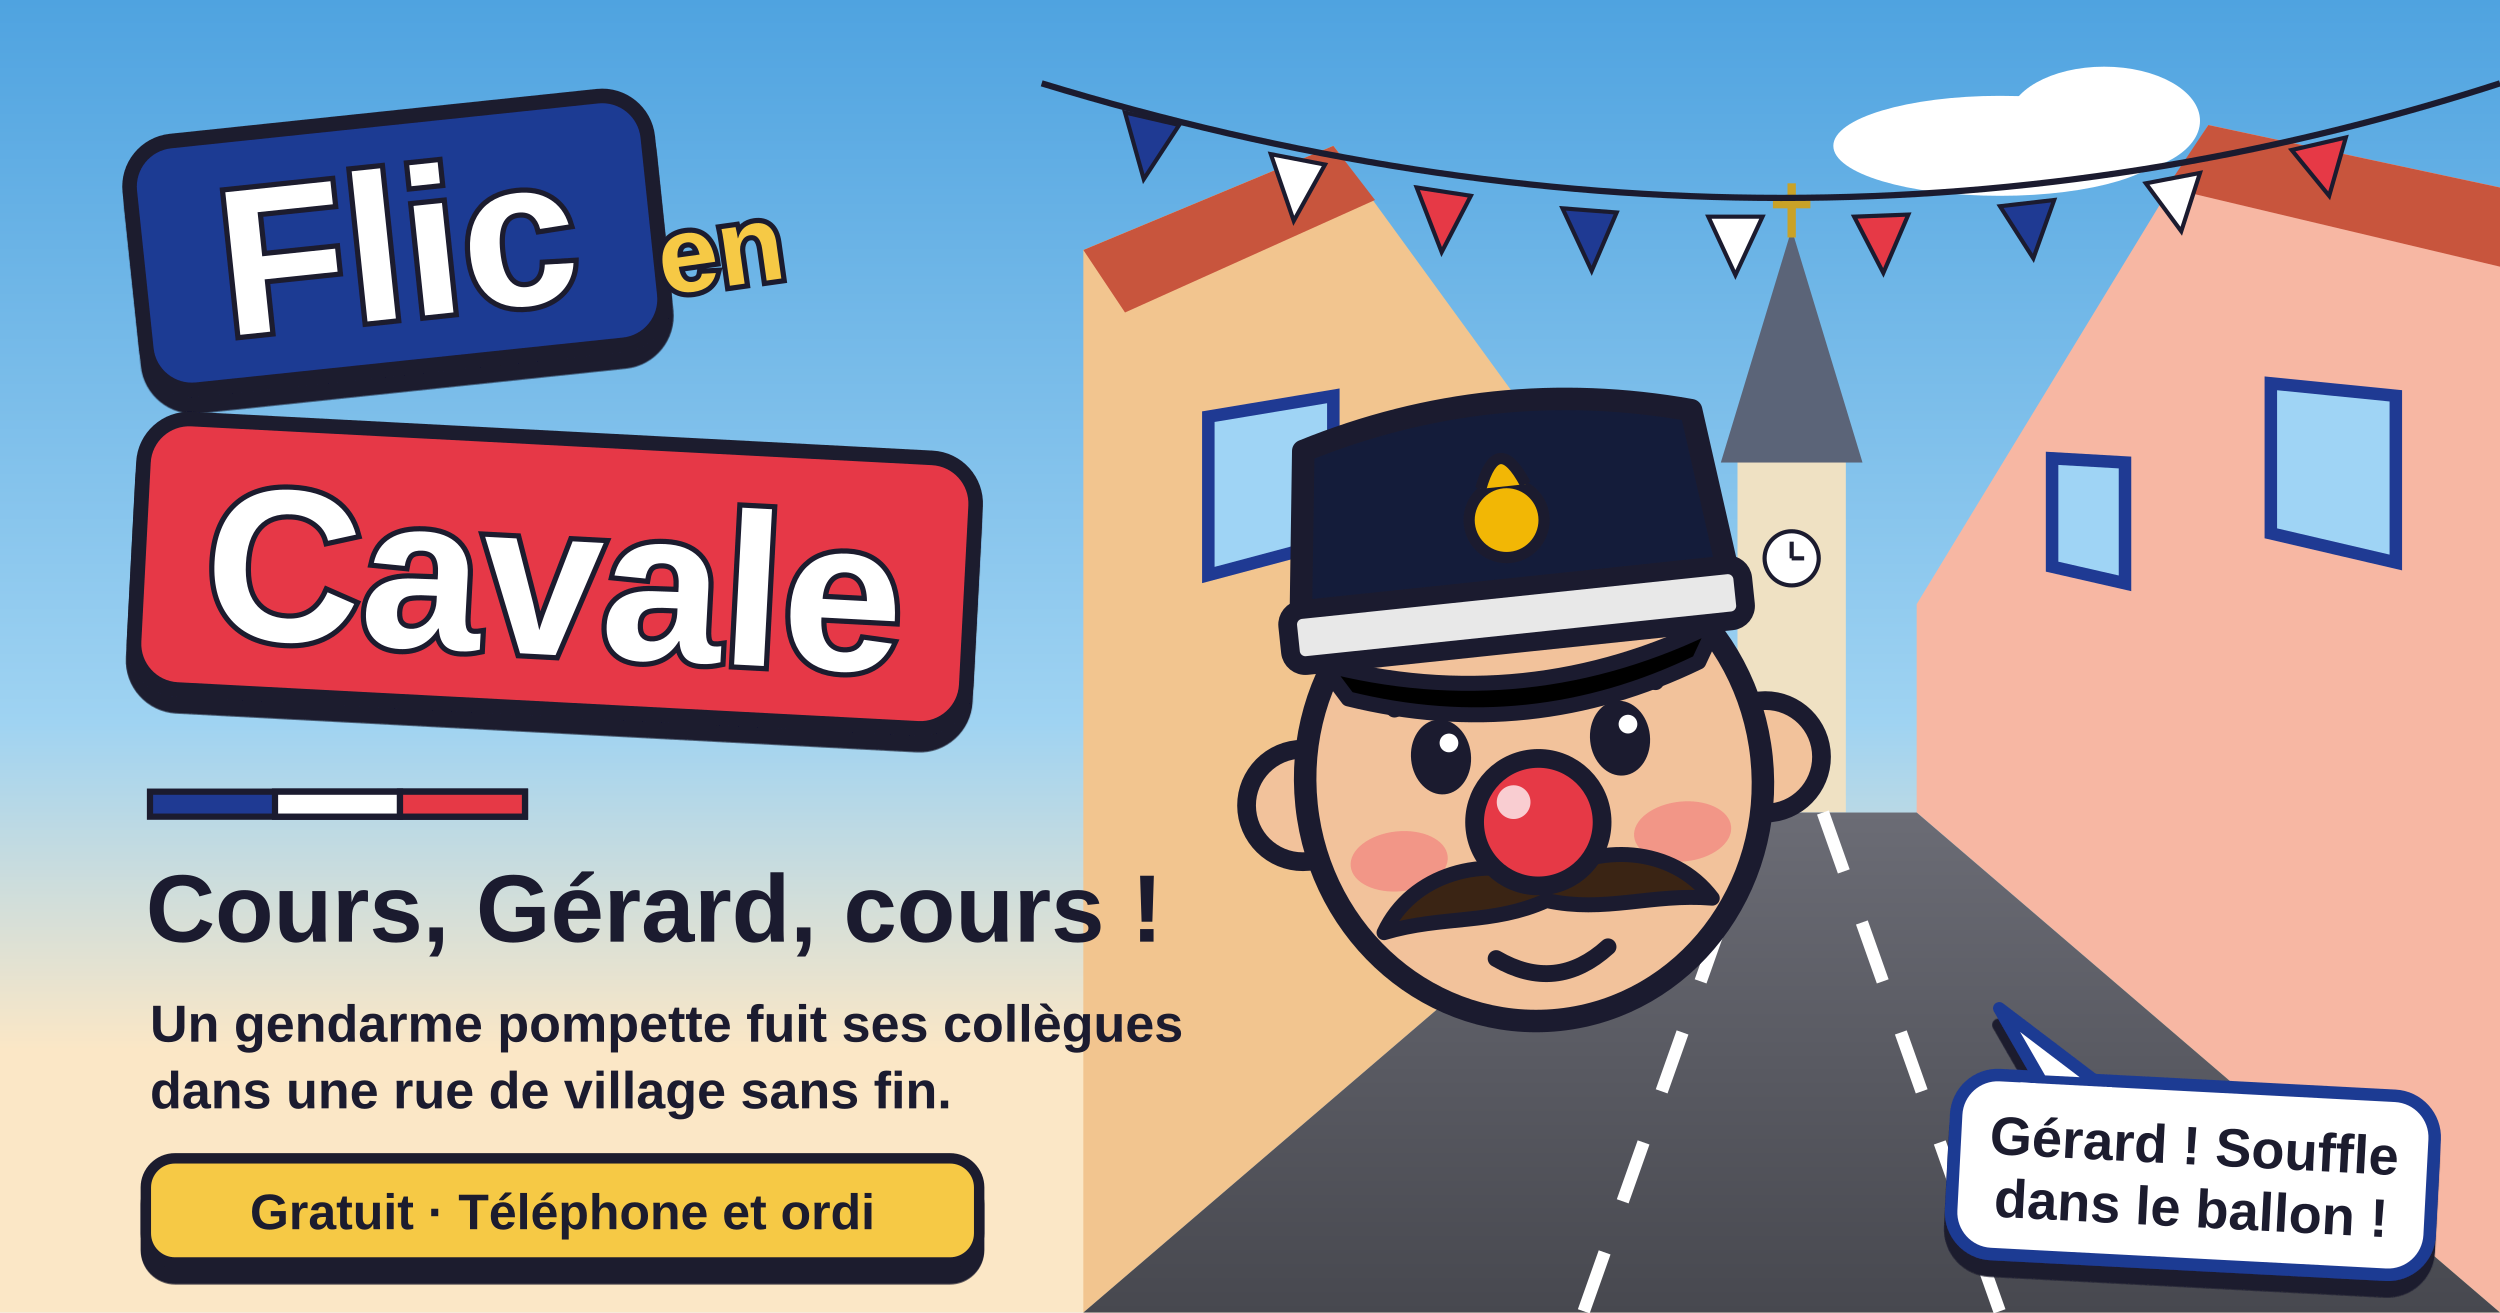
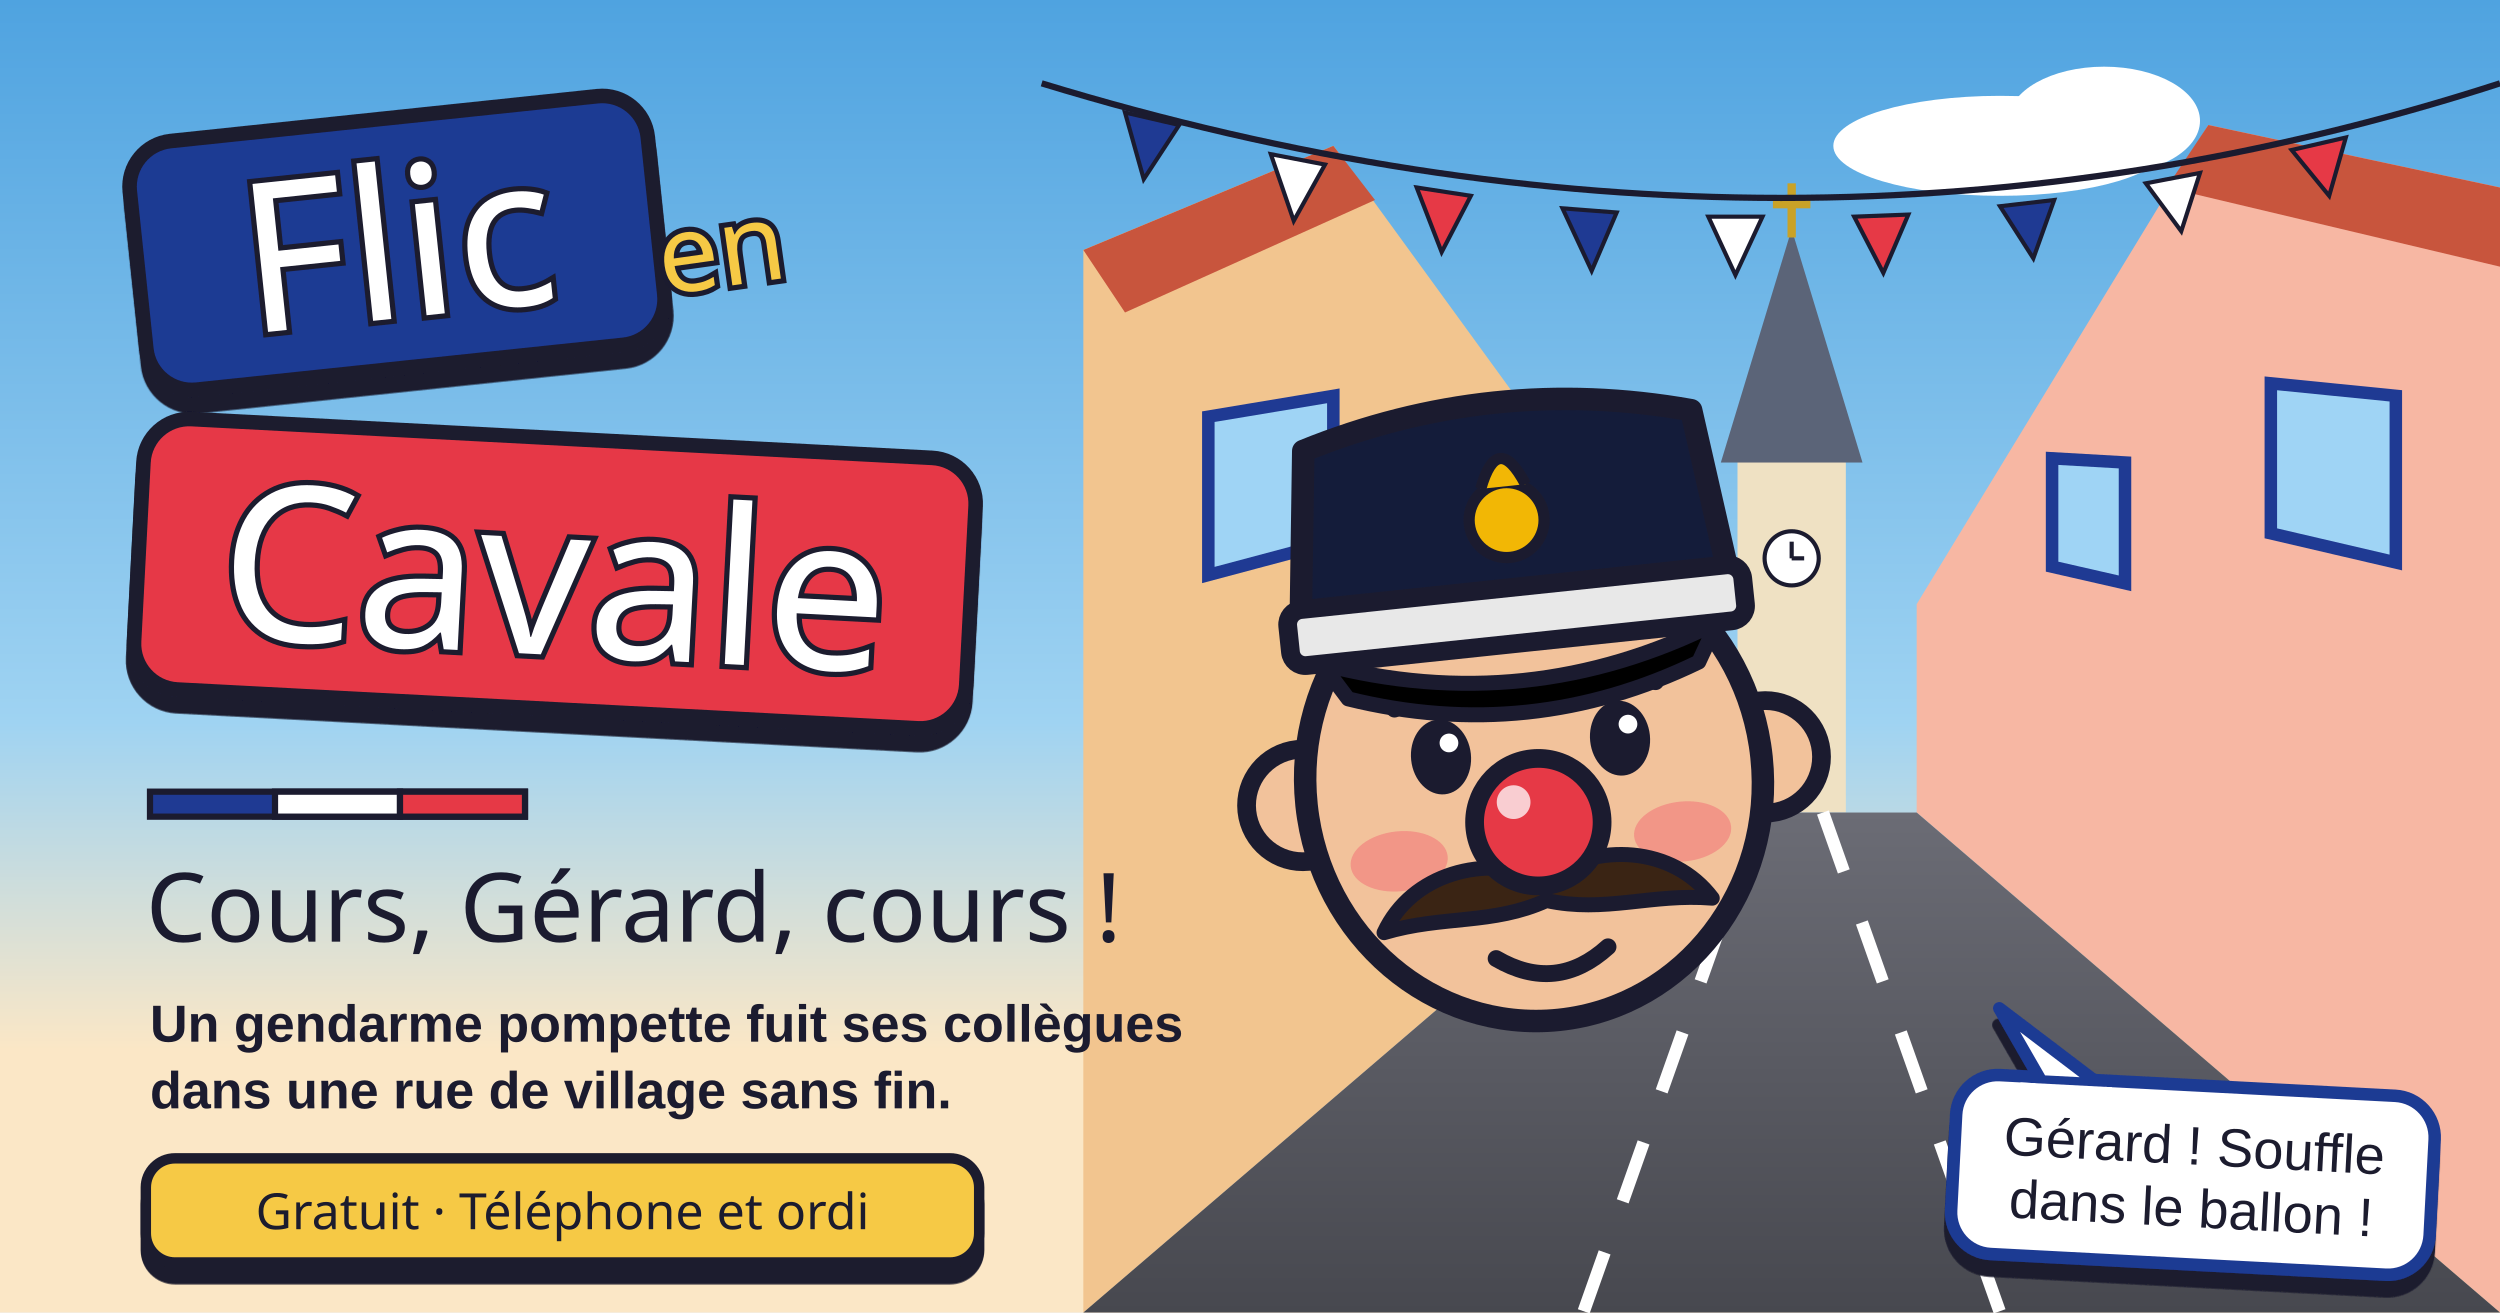
<svg xmlns="http://www.w3.org/2000/svg" viewBox="0 0 1200 630" width="1200" height="630">
  <defs>
    <linearGradient id="sky" x1="0" y1="0" x2="0" y2="1">
      <stop offset="0" stop-color="#4fa3e0" />
      <stop offset="0.55" stop-color="#9fd3f2" />
      <stop offset="0.8" stop-color="#fbe7c6" />
    </linearGradient>
    <linearGradient id="road" x1="0" y1="0" x2="0" y2="1">
      <stop offset="0" stop-color="#6b6c75" />
      <stop offset="1" stop-color="#47484f" />
    </linearGradient>
    <filter id="sh" x="-10%" y="-10%" width="130%" height="140%">
      <feDropShadow dx="0" dy="8" stdDeviation="0" flood-color="#1b1b2f" />
    </filter>
  </defs>
  <rect width="1200" height="630" fill="url(#sky)" />
  <g fill="#fff">
    <ellipse cx="180" cy="90" rx="70" ry="26" />
    <ellipse cx="230" cy="78" rx="50" ry="28" />
    <ellipse cx="960" cy="70" rx="80" ry="24" />
    <ellipse cx="1010" cy="58" rx="46" ry="26" />
  </g>
  <g transform="translate(860 150)">
    <rect x="-26" y="70" width="52" height="170" fill="#efe1c3" />
    <path d="M-34 72 L0 -40 L34 72 Z" fill="#5b6478" />
    <rect x="-2" y="-62" width="4" height="26" fill="#c9a227" />
    <rect x="-9" y="-54" width="18" height="4" fill="#c9a227" />
    <circle cx="0" cy="118" r="13" fill="#fff" stroke="#1b1b2f" stroke-width="2" />
    <path d="M0 118 v-8 M0 118 h6" stroke="#1b1b2f" stroke-width="2" />
  </g>
  <path d="M520 630 L520 120 L640 70 L800 290 L800 390 Z" fill="#f2c58f" />
  <path d="M520 120 L640 70 L660 96 L540 150 Z" fill="#c8553d" />
  <path d="M1200 630 L1200 90 L1060 60 L920 290 L920 390 Z" fill="#f7b7a3" />
  <path d="M1200 90 L1060 60 L1040 90 L1200 128 Z" fill="#c8553d" />
  <g fill="#9fd4f5" stroke="#1f3a93" stroke-width="6">
    <path d="M580 200 L640 190 L640 260 L580 276 Z" />
    <path d="M690 230 L730 226 L730 280 L690 288 Z" />
    <path d="M1150 190 L1090 184 L1090 256 L1150 270 Z" />
    <path d="M1020 222 L985 220 L985 272 L1020 280 Z" />
  </g>
  <path d="M800 390 L920 390 L1200 630 L520 630 Z" fill="url(#road)" />
  <path d="M845 390 L760 630 M875 390 L960 630" stroke="#fff" stroke-width="6" stroke-dasharray="30 26" />
  <path d="M500 40 Q860 150 1200 40" stroke="#1b1b2f" stroke-width="3" fill="none" />
  <g stroke="#1b1b2f" stroke-width="2">
    <path d="M540 54 l26 6 l-17 26 Z" fill="#1f3a93" />
    <path d="M610 74 l26 5 l-15 27 Z" fill="#fff" />
    <path d="M680 90 l26 4 l-14 27 Z" fill="#e63946" />
    <path d="M750 100 l26 2 l-12 28 Z" fill="#1f3a93" />
    <path d="M820 104 l26 0 l-13 28 Z" fill="#fff" />
    <path d="M890 104 l26 -1 l-12 28 Z" fill="#e63946" />
    <path d="M960 99 l26 -3 l-10 28 Z" fill="#1f3a93" />
    <path d="M1030 88 l26 -5 l-9 28 Z" fill="#fff" />
    <path d="M1100 72 l26 -6 l-8 28 Z" fill="#e63946" />
  </g>
  <g transform="translate(505 105) scale(0.9)">
    <g transform="rotate(-6 256 290)">
      <circle cx="132" cy="300" r="30" fill="#f2c29b" stroke="#1b1b2f" stroke-width="10" />
      <circle cx="380" cy="300" r="30" fill="#f2c29b" stroke="#1b1b2f" stroke-width="10" />
      <ellipse cx="256" cy="300" rx="122" ry="128" fill="#f2c29b" stroke="#1b1b2f" stroke-width="12" />
      <ellipse cx="180" cy="335" rx="26" ry="16" fill="#f28b82" opacity="0.8" />
      <ellipse cx="332" cy="335" rx="26" ry="16" fill="#f28b82" opacity="0.8" />
      <ellipse cx="208" cy="282" rx="16" ry="20" fill="#1b1b2f" />
      <ellipse cx="304" cy="282" rx="16" ry="20" fill="#1b1b2f" />
      <circle cx="213" cy="275" r="5" fill="#fff" />
      <circle cx="309" cy="275" r="5" fill="#fff" />
      <path d="M186 254 q22 -10 44 2" stroke="#1b1b2f" stroke-width="9" fill="none" stroke-linecap="round" />
      <path d="M282 256 q22 -12 44 -2" stroke="#1b1b2f" stroke-width="9" fill="none" stroke-linecap="round" />
      <path d="M256 352 C226 336 186 342 168 372 C200 366 226 374 256 364 C286 374 312 366 344 372 C326 342 286 336 256 352 Z" fill="#3a2414" stroke="#1b1b2f" stroke-width="8" stroke-linejoin="round" />
      <circle cx="256" cy="322" r="34" fill="#e63946" stroke="#1b1b2f" stroke-width="10" />
      <circle cx="244" cy="310" r="9" fill="#ffffff" opacity="0.75" />
      <path d="M226 392 q30 22 60 0" stroke="#1b1b2f" stroke-width="9" fill="none" stroke-linecap="round" />
      <path d="M140 212 L152 112 Q256 82 360 112 L372 212 Z" fill="#141c3a" stroke="#1b1b2f" stroke-width="12" stroke-linejoin="round" />
      <rect x="134" y="196" width="244" height="30" rx="8" fill="#e8e8e8" stroke="#1b1b2f" stroke-width="10" />
      <path d="M150 226 Q256 266 362 226 L350 246 Q256 280 162 246 Z" fill="#000000" stroke="#1b1b2f" stroke-width="8" stroke-linejoin="round" />
      <circle cx="256" cy="160" r="20" fill="#f2b705" stroke="#1b1b2f" stroke-width="6" />
      <path d="M244 142 q12 -30 24 0" fill="#f2b705" stroke="#1b1b2f" stroke-width="6" />
    </g>
  </g>
  <g transform="translate(940 515) rotate(3)" filter="url(#sh)">
    <rect x="0" y="0" width="230" height="86" rx="20" fill="#fff" stroke="#1f3a93" stroke-width="6" />
    <path d="M40 2 l-22 -34 l50 34 Z" fill="#fff" stroke="#1f3a93" stroke-width="6" stroke-linejoin="round" />
    <rect x="30" y="3" width="44" height="8" fill="#fff" />
-     <text x="115" y="38" text-anchor="middle" font-family="Arial Rounded MT Bold, Nunito, Arial, sans-serif" font-weight="900" font-size="26" fill="#1b1b2f">Gérard ! Souffle</text>
-     <text x="115" y="68" text-anchor="middle" font-family="Arial Rounded MT Bold, Nunito, Arial, sans-serif" font-weight="900" font-size="26" fill="#1b1b2f">dans le ballon !</text>
+     <text x="115" y="38" text-anchor="middle" font-family="Lilita One, Arial Rounded MT Bold, Arial, sans-serif" font-weight="400" font-size="26" fill="#1b1b2f">Gérard ! Souffle</text>
+     <text x="115" y="68" text-anchor="middle" font-family="Lilita One, Arial Rounded MT Bold, Arial, sans-serif" font-weight="400" font-size="26" fill="#1b1b2f">dans le ballon !</text>
  </g>
-   <g font-family="Arial Rounded MT Bold, Nunito, Arial Black, Arial, sans-serif" font-weight="900">
+   <g font-family="Lilita One, Arial Rounded MT Bold, Arial Black, sans-serif" font-weight="400">
    <g transform="translate(60 70) rotate(-6)" filter="url(#sh)">
      <rect width="250" height="120" rx="22" fill="#1f3a93" stroke="#1b1b2f" stroke-width="7" />
      <text x="125" y="96" text-anchor="middle" font-size="100" fill="#fff" stroke="#1b1b2f" stroke-width="5" paint-order="stroke">Flic</text>
    </g>
    <text x="318" y="140" font-size="52" fill="#f6c945" stroke="#1b1b2f" stroke-width="5" paint-order="stroke" transform="rotate(-8 330 140)">en</text>
    <g transform="translate(70 200) rotate(3)" filter="url(#sh)">
      <rect width="400" height="130" rx="22" fill="#e63946" stroke="#1b1b2f" stroke-width="7" />
      <text x="200" y="104" text-anchor="middle" font-size="104" fill="#fff" stroke="#1b1b2f" stroke-width="5" paint-order="stroke">Cavale</text>
    </g>
    <g transform="translate(72 380)">
      <rect width="180" height="12" fill="#1f3a93" stroke="#1b1b2f" stroke-width="3" />
      <rect x="60" width="60" height="12" fill="#fff" stroke="#1b1b2f" stroke-width="3" />
      <rect x="120" width="60" height="12" fill="#e63946" stroke="#1b1b2f" stroke-width="3" />
    </g>
    <text x="70" y="452" font-size="46" fill="#1b1b2f">Cours, Gérard, cours !</text>
    <text x="72" y="500" font-family="system-ui, Arial, sans-serif" font-weight="700" font-size="25" fill="#1b1b2f">Un gendarme pompette fuit ses collègues</text>
    <text x="72" y="532" font-family="system-ui, Arial, sans-serif" font-weight="700" font-size="25" fill="#1b1b2f">dans une rue de village sans fin.</text>
    <g transform="translate(70 556)" filter="url(#sh)">
      <rect width="400" height="50" rx="14" fill="#f6c945" stroke="#1b1b2f" stroke-width="5" />
      <text x="200" y="34" text-anchor="middle" font-size="24" fill="#1b1b2f">Gratuit · Téléphone et ordi</text>
    </g>
  </g>
</svg>
